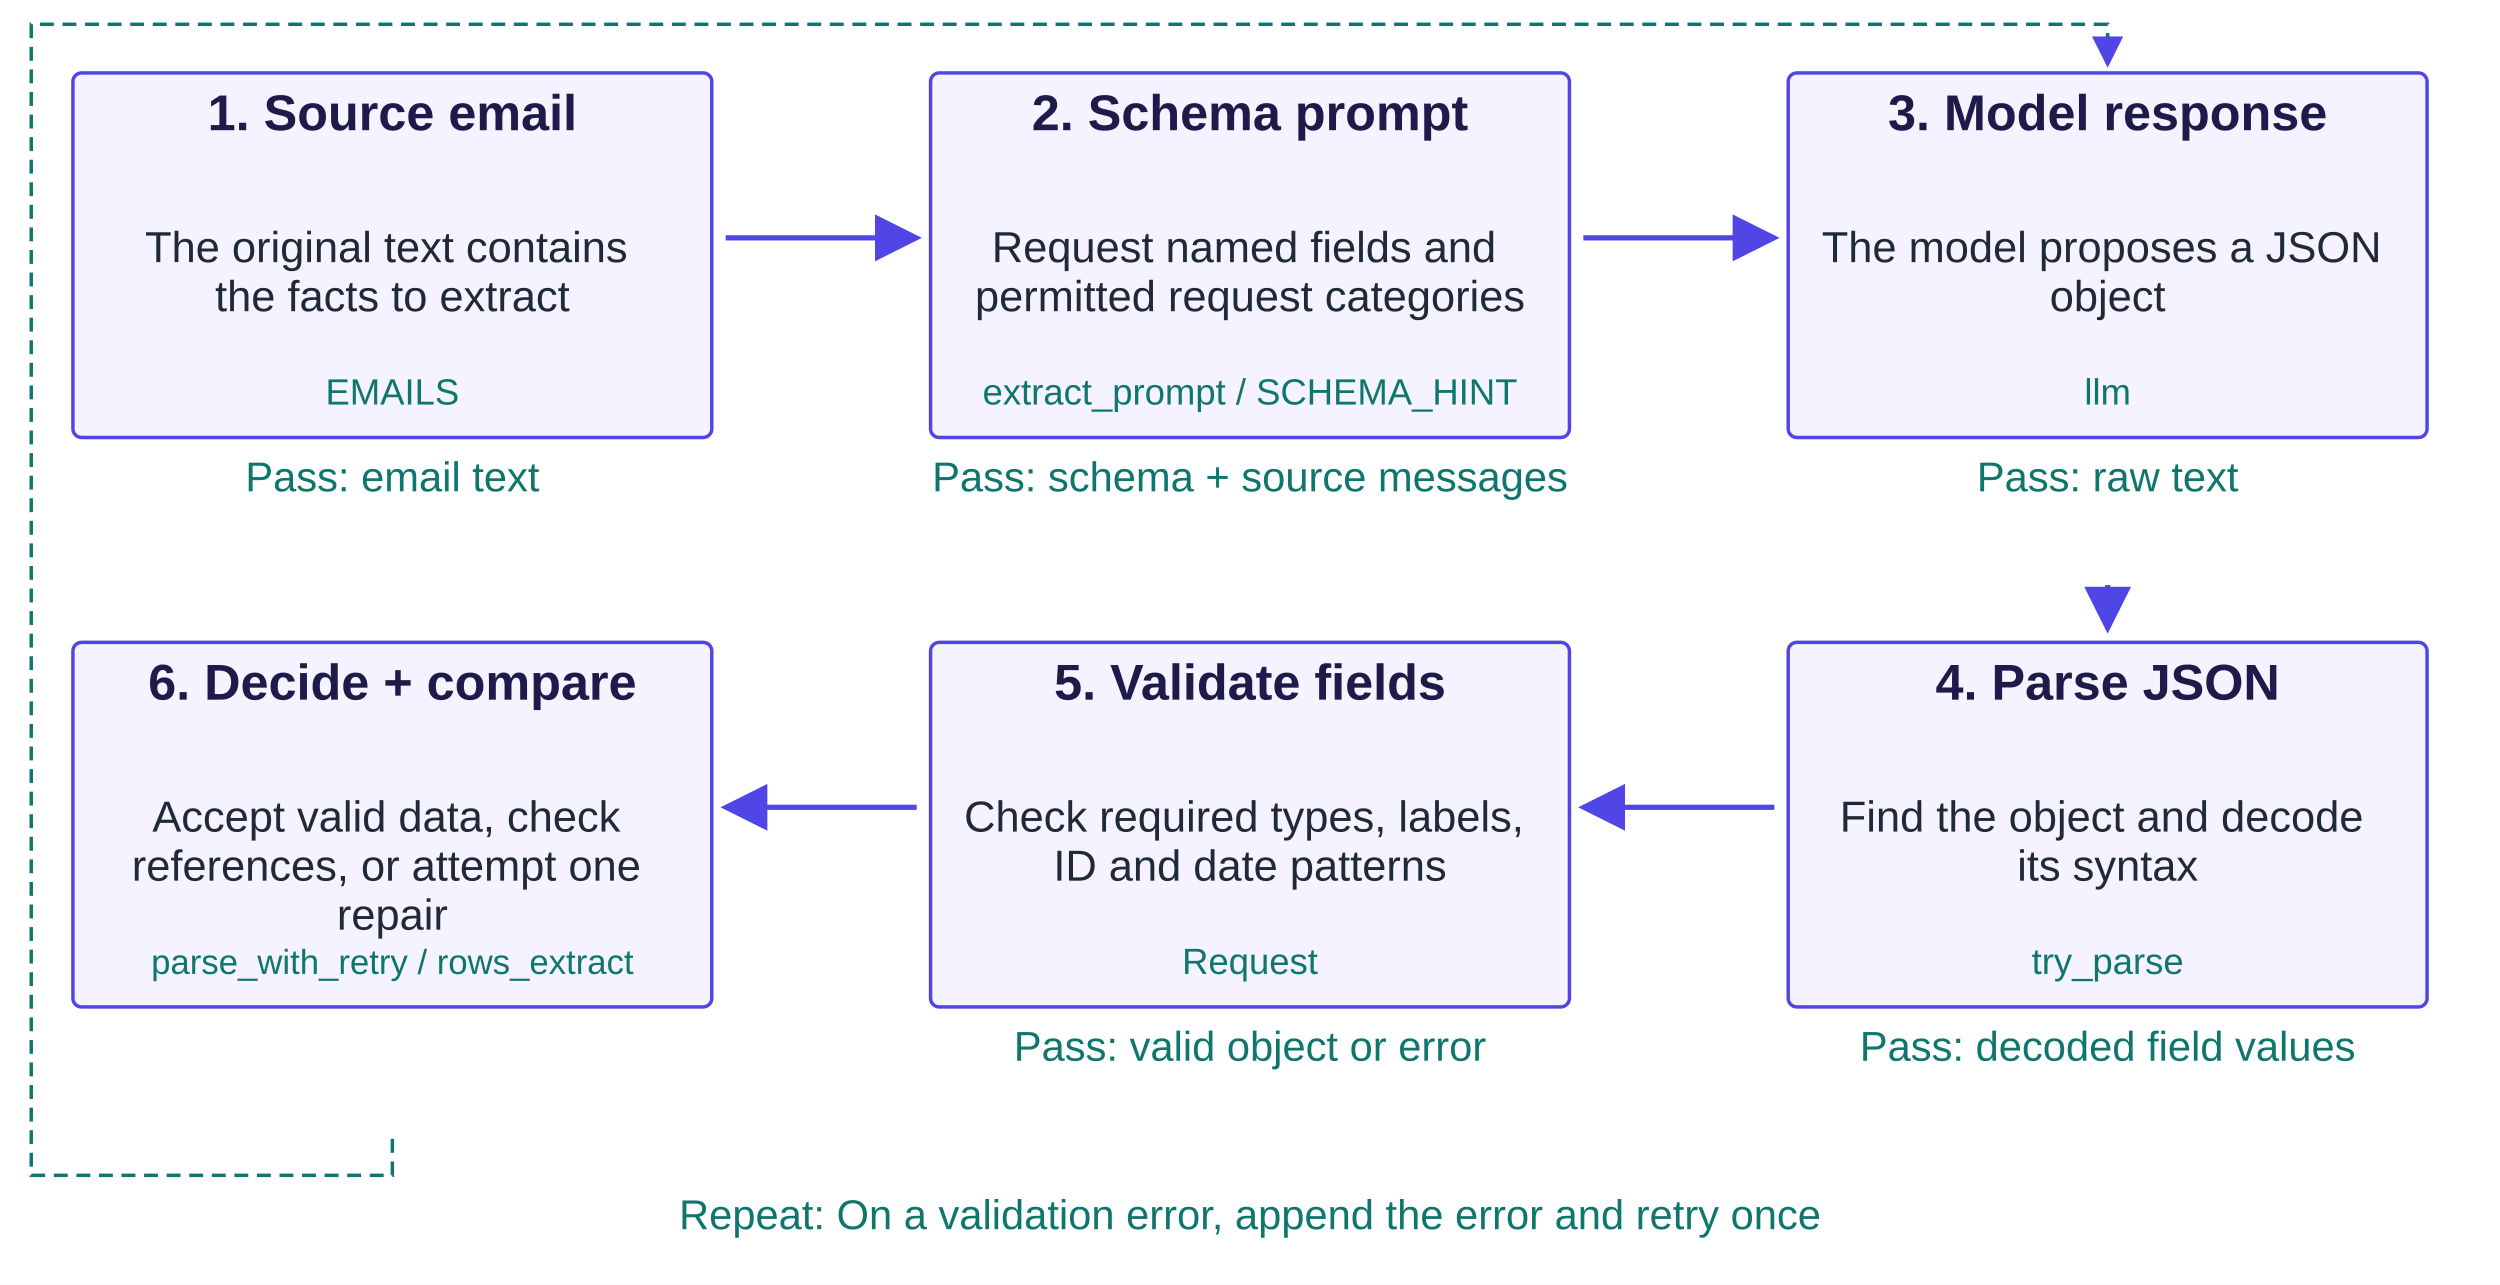
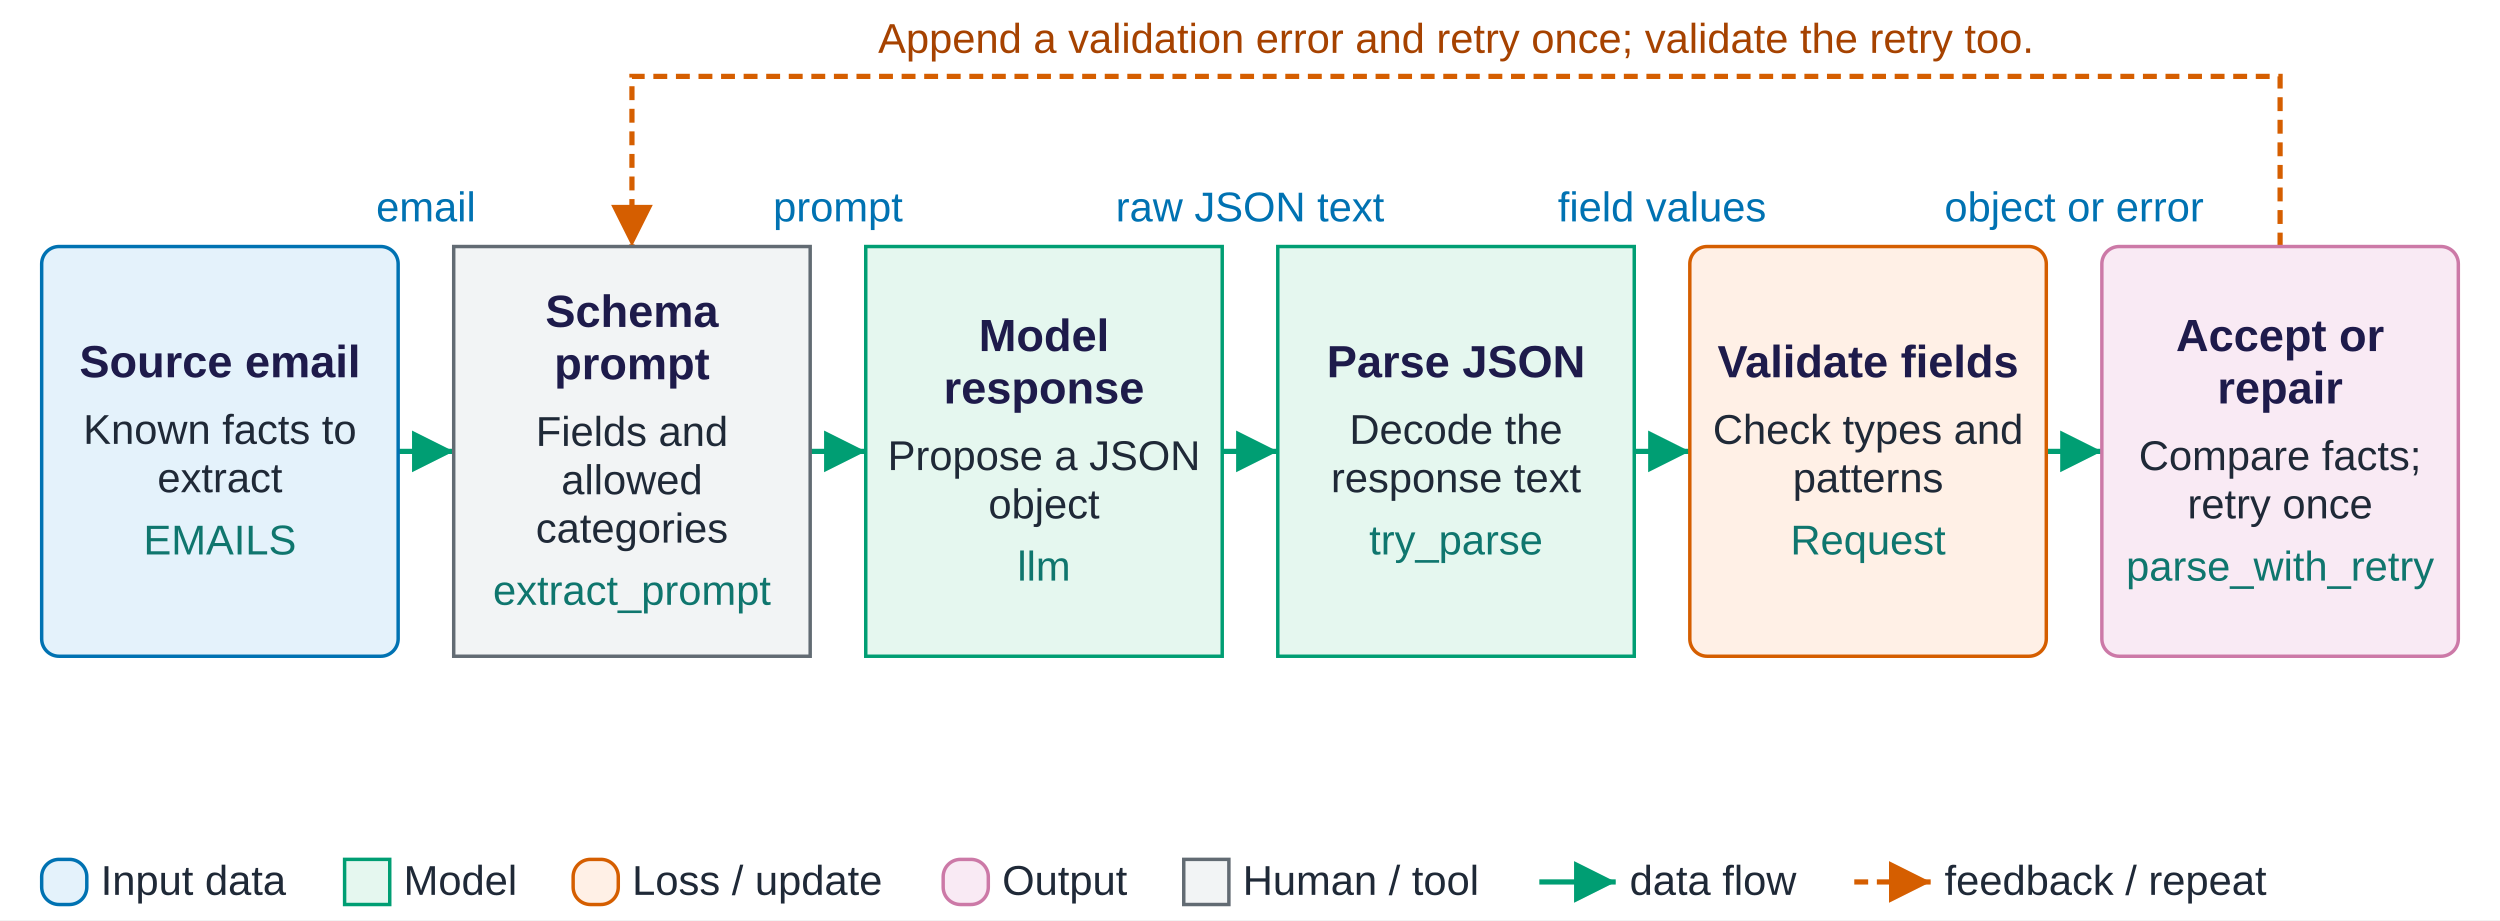
- <svg xmlns="http://www.w3.org/2000/svg" width="1440" height="740">
+ <svg xmlns="http://www.w3.org/2000/svg" width="1440" height="530" role="img">
  <rect width="100%" height="100%" fill="white" />
  <defs>
-     <marker id="arrow" markerWidth="9" markerHeight="9" refX="8" refY="4.5" orient="auto">
-       <path d="M0,0 L9,4.5 L0,9" fill="#4F46E5" />
+     <marker id="arrow009E73" markerWidth="8" markerHeight="8" refX="8" refY="4" orient="auto">
+       <path d="M0,0 L8,4 L0,8" fill="#009E73" />
+     </marker>
+     <marker id="arrowD55E00" markerWidth="8" markerHeight="8" refX="8" refY="4" orient="auto">
+       <path d="M0,0 L8,4 L0,8" fill="#D55E00" />
    </marker>
  </defs>
-   <line x1="418" y1="137" x2="528" y2="137" stroke="#4F46E5" stroke-width="3" marker-end="url(#arrow)" />
-   <line x1="912" y1="137" x2="1022" y2="137" stroke="#4F46E5" stroke-width="3" marker-end="url(#arrow)" />
-   <line x1="1214" y1="337" x2="1214" y2="362" stroke="#4F46E5" stroke-width="3" marker-end="url(#arrow)" />
-   <line x1="1022" y1="465" x2="912" y2="465" stroke="#4F46E5" stroke-width="3" marker-end="url(#arrow)" />
-   <line x1="528" y1="465" x2="418" y2="465" stroke="#4F46E5" stroke-width="3" marker-end="url(#arrow)" />
-   <rect x="42" y="42" width="368" height="210" rx="5" fill="#F5F3FF" stroke="#4F46E5" stroke-width="2" />
-   <text font-family="Calibri,Arial,sans-serif" font-size="29" fill="#1E1B4B" font-weight="700" text-anchor="middle">
-     <tspan x="226" y="75">1. Source email</tspan>
+   <polyline points="229.333,260 261.333,260" fill="none" stroke="#009E73" stroke-width="3" marker-end="url(#arrow009E73)" />
+   <text font-family="Arial,sans-serif" font-size="24" fill="#0072B2" font-weight="400" text-anchor="middle">
+     <tspan x="245.333" y="127.52">email</tspan>
  </text>
-   <text font-family="Calibri,Arial,sans-serif" font-size="25" fill="#1F2937" font-weight="400" text-anchor="middle">
-     <tspan x="226" y="151">The original text contains</tspan>
-     <tspan x="226" y="179.25">the facts to extract</tspan>
+   <polyline points="466.667,260 498.667,260" fill="none" stroke="#009E73" stroke-width="3" marker-end="url(#arrow009E73)" />
+   <text font-family="Arial,sans-serif" font-size="24" fill="#0072B2" font-weight="400" text-anchor="middle">
+     <tspan x="482.667" y="127.52">prompt</tspan>
  </text>
-   <text font-family="Calibri,Arial,sans-serif" font-size="21" fill="#0F766E" font-weight="400" text-anchor="middle">
-     <tspan x="226" y="233">EMAILS</tspan>
+   <polyline points="704,260 736,260" fill="none" stroke="#009E73" stroke-width="3" marker-end="url(#arrow009E73)" />
+   <text font-family="Arial,sans-serif" font-size="24" fill="#0072B2" font-weight="400" text-anchor="middle">
+     <tspan x="720" y="127.52">raw JSON text</tspan>
  </text>
-   <text font-family="Calibri,Arial,sans-serif" font-size="24" fill="#0F766E" font-weight="400" text-anchor="middle">
-     <tspan x="226" y="283">Pass: email text</tspan>
+   <polyline points="941.333,260 973.333,260" fill="none" stroke="#009E73" stroke-width="3" marker-end="url(#arrow009E73)" />
+   <text font-family="Arial,sans-serif" font-size="24" fill="#0072B2" font-weight="400" text-anchor="middle">
+     <tspan x="957.333" y="127.52">field values</tspan>
  </text>
-   <rect x="536" y="42" width="368" height="210" rx="5" fill="#F5F3FF" stroke="#4F46E5" stroke-width="2" />
-   <text font-family="Calibri,Arial,sans-serif" font-size="29" fill="#1E1B4B" font-weight="700" text-anchor="middle">
-     <tspan x="720" y="75">2. Schema prompt</tspan>
+   <polyline points="1178.667,260 1210.667,260" fill="none" stroke="#009E73" stroke-width="3" marker-end="url(#arrow009E73)" />
+   <text font-family="Arial,sans-serif" font-size="24" fill="#0072B2" font-weight="400" text-anchor="middle">
+     <tspan x="1194.667" y="127.52">object or error</tspan>
  </text>
-   <text font-family="Calibri,Arial,sans-serif" font-size="25" fill="#1F2937" font-weight="400" text-anchor="middle">
-     <tspan x="720" y="151">Request named fields and</tspan>
-     <tspan x="720" y="179.25">permitted request categories</tspan>
+   <polyline points="1313.333,142 1313.333,44 364,44 364,142" fill="none" stroke="#D55E00" stroke-width="3" stroke-dasharray="8 5" marker-end="url(#arrowD55E00)" />
+   <text font-family="Arial,sans-serif" font-size="24" fill="#A64200" font-weight="400" text-anchor="middle">
+     <tspan x="838.667" y="30.44">Append a validation error and retry once; validate the retry too.</tspan>
  </text>
-   <text font-family="Calibri,Arial,sans-serif" font-size="21" fill="#0F766E" font-weight="400" text-anchor="middle">
-     <tspan x="720" y="233">extract_prompt / SCHEMA_HINT</tspan>
+   <rect x="24" y="142" width="205.333" height="236" rx="10" fill="#E4F2FB" stroke="#0072B2" stroke-width="2" />
+   <text font-family="Arial,sans-serif" font-size="26" fill="#1E1B4B" font-weight="700" text-anchor="middle">
+     <tspan x="126.667" y="217.3">Source email</tspan>
  </text>
-   <text font-family="Calibri,Arial,sans-serif" font-size="24" fill="#0F766E" font-weight="400" text-anchor="middle">
-     <tspan x="720" y="283">Pass: schema + source messages</tspan>
+   <text font-family="Arial,sans-serif" font-size="24" fill="#1F2937" font-weight="400" text-anchor="middle">
+     <tspan x="126.667" y="255.68">Known facts to</tspan>
  </text>
-   <rect x="1030" y="42" width="368" height="210" rx="5" fill="#F5F3FF" stroke="#4F46E5" stroke-width="2" />
-   <text font-family="Calibri,Arial,sans-serif" font-size="29" fill="#1E1B4B" font-weight="700" text-anchor="middle">
-     <tspan x="1214" y="75">3. Model response</tspan>
+   <text font-family="Arial,sans-serif" font-size="24" fill="#1F2937" font-weight="400" text-anchor="middle">
+     <tspan x="126.667" y="283.52">extract</tspan>
  </text>
-   <text font-family="Calibri,Arial,sans-serif" font-size="25" fill="#1F2937" font-weight="400" text-anchor="middle">
-     <tspan x="1214" y="151">The model proposes a JSON</tspan>
-     <tspan x="1214" y="179.25">object</tspan>
+   <text font-family="Arial,sans-serif" font-size="24" fill="#0F766E" font-weight="400" text-anchor="middle">
+     <tspan x="126.667" y="319.36">EMAILS</tspan>
  </text>
-   <text font-family="Calibri,Arial,sans-serif" font-size="21" fill="#0F766E" font-weight="400" text-anchor="middle">
-     <tspan x="1214" y="233">llm</tspan>
+   <rect x="261.333" y="142" width="205.333" height="236" rx="0" fill="#F2F4F5" stroke="#626B73" stroke-width="2" />
+   <text font-family="Arial,sans-serif" font-size="26" fill="#1E1B4B" font-weight="700" text-anchor="middle">
+     <tspan x="364" y="188.3">Schema</tspan>
  </text>
-   <text font-family="Calibri,Arial,sans-serif" font-size="24" fill="#0F766E" font-weight="400" text-anchor="middle">
-     <tspan x="1214" y="283">Pass: raw text</tspan>
+   <text font-family="Arial,sans-serif" font-size="26" fill="#1E1B4B" font-weight="700" text-anchor="middle">
+     <tspan x="364" y="218.46">prompt</tspan>
  </text>
-   <rect x="1030" y="370" width="368" height="210" rx="5" fill="#F5F3FF" stroke="#4F46E5" stroke-width="2" />
-   <text font-family="Calibri,Arial,sans-serif" font-size="29" fill="#1E1B4B" font-weight="700" text-anchor="middle">
-     <tspan x="1214" y="403">4. Parse JSON</tspan>
+   <text font-family="Arial,sans-serif" font-size="24" fill="#1F2937" font-weight="400" text-anchor="middle">
+     <tspan x="364" y="256.84">Fields and</tspan>
  </text>
-   <text font-family="Calibri,Arial,sans-serif" font-size="25" fill="#1F2937" font-weight="400" text-anchor="middle">
-     <tspan x="1214" y="479">Find the object and decode</tspan>
-     <tspan x="1214" y="507.25">its syntax</tspan>
+   <text font-family="Arial,sans-serif" font-size="24" fill="#1F2937" font-weight="400" text-anchor="middle">
+     <tspan x="364" y="284.68">allowed</tspan>
  </text>
-   <text font-family="Calibri,Arial,sans-serif" font-size="21" fill="#0F766E" font-weight="400" text-anchor="middle">
-     <tspan x="1214" y="561">try_parse</tspan>
+   <text font-family="Arial,sans-serif" font-size="24" fill="#1F2937" font-weight="400" text-anchor="middle">
+     <tspan x="364" y="312.52">categories</tspan>
  </text>
-   <text font-family="Calibri,Arial,sans-serif" font-size="24" fill="#0F766E" font-weight="400" text-anchor="middle">
-     <tspan x="1214" y="611">Pass: decoded field values</tspan>
+   <text font-family="Arial,sans-serif" font-size="24" fill="#0F766E" font-weight="400" text-anchor="middle">
+     <tspan x="364" y="348.36">extract_prompt</tspan>
  </text>
-   <rect x="536" y="370" width="368" height="210" rx="5" fill="#F5F3FF" stroke="#4F46E5" stroke-width="2" />
-   <text font-family="Calibri,Arial,sans-serif" font-size="29" fill="#1E1B4B" font-weight="700" text-anchor="middle">
-     <tspan x="720" y="403">5. Validate fields</tspan>
+   <rect x="498.667" y="142" width="205.333" height="236" rx="0" fill="#E5F7EF" stroke="#009E73" stroke-width="2" />
+   <text font-family="Arial,sans-serif" font-size="26" fill="#1E1B4B" font-weight="700" text-anchor="middle">
+     <tspan x="601.333" y="202.22">Model</tspan>
  </text>
-   <text font-family="Calibri,Arial,sans-serif" font-size="25" fill="#1F2937" font-weight="400" text-anchor="middle">
-     <tspan x="720" y="479">Check required types, labels,</tspan>
-     <tspan x="720" y="507.25">ID and date patterns</tspan>
+   <text font-family="Arial,sans-serif" font-size="26" fill="#1E1B4B" font-weight="700" text-anchor="middle">
+     <tspan x="601.333" y="232.38">response</tspan>
  </text>
-   <text font-family="Calibri,Arial,sans-serif" font-size="21" fill="#0F766E" font-weight="400" text-anchor="middle">
-     <tspan x="720" y="561">Request</tspan>
+   <text font-family="Arial,sans-serif" font-size="24" fill="#1F2937" font-weight="400" text-anchor="middle">
+     <tspan x="601.333" y="270.76">Propose a JSON</tspan>
  </text>
-   <text font-family="Calibri,Arial,sans-serif" font-size="24" fill="#0F766E" font-weight="400" text-anchor="middle">
-     <tspan x="720" y="611">Pass: valid object or error</tspan>
+   <text font-family="Arial,sans-serif" font-size="24" fill="#1F2937" font-weight="400" text-anchor="middle">
+     <tspan x="601.333" y="298.6">object</tspan>
  </text>
-   <rect x="42" y="370" width="368" height="210" rx="5" fill="#F5F3FF" stroke="#4F46E5" stroke-width="2" />
-   <text font-family="Calibri,Arial,sans-serif" font-size="29" fill="#1E1B4B" font-weight="700" text-anchor="middle">
-     <tspan x="226" y="403">6. Decide + compare</tspan>
+   <text font-family="Arial,sans-serif" font-size="24" fill="#0F766E" font-weight="400" text-anchor="middle">
+     <tspan x="601.333" y="334.44">llm</tspan>
  </text>
-   <text font-family="Calibri,Arial,sans-serif" font-size="25" fill="#1F2937" font-weight="400" text-anchor="middle">
-     <tspan x="226" y="479">Accept valid data, check</tspan>
-     <tspan x="226" y="507.25">references, or attempt one</tspan>
-     <tspan x="226" y="535.5">repair</tspan>
+   <rect x="736" y="142" width="205.333" height="236" rx="0" fill="#E5F7EF" stroke="#009E73" stroke-width="2" />
+   <text font-family="Arial,sans-serif" font-size="26" fill="#1E1B4B" font-weight="700" text-anchor="middle">
+     <tspan x="838.667" y="217.3">Parse JSON</tspan>
  </text>
-   <text font-family="Calibri,Arial,sans-serif" font-size="20" fill="#0F766E" font-weight="400" text-anchor="middle">
-     <tspan x="226" y="561">parse_with_retry / rows_extract</tspan>
+   <text font-family="Arial,sans-serif" font-size="24" fill="#1F2937" font-weight="400" text-anchor="middle">
+     <tspan x="838.667" y="255.68">Decode the</tspan>
  </text>
-   <path d="M226,656 V677 H18 V14 H1214 V37" fill="none" stroke="#0F766E" stroke-width="2" stroke-dasharray="8 5" marker-end="url(#arrow)" />
-   <text font-family="Calibri,Arial,sans-serif" font-size="24" fill="#0F766E" font-weight="400" text-anchor="middle">
-     <tspan x="720" y="708">Repeat: On a validation error, append the error and retry once</tspan>
+   <text font-family="Arial,sans-serif" font-size="24" fill="#1F2937" font-weight="400" text-anchor="middle">
+     <tspan x="838.667" y="283.52">response text</tspan>
+   </text>
+   <text font-family="Arial,sans-serif" font-size="24" fill="#0F766E" font-weight="400" text-anchor="middle">
+     <tspan x="838.667" y="319.36">try_parse</tspan>
+   </text>
+   <rect x="973.333" y="142" width="205.333" height="236" rx="10" fill="#FFF0E6" stroke="#D55E00" stroke-width="2" />
+   <text font-family="Arial,sans-serif" font-size="26" fill="#1E1B4B" font-weight="700" text-anchor="middle">
+     <tspan x="1076" y="217.3">Validate fields</tspan>
+   </text>
+   <text font-family="Arial,sans-serif" font-size="24" fill="#1F2937" font-weight="400" text-anchor="middle">
+     <tspan x="1076" y="255.68">Check types and</tspan>
+   </text>
+   <text font-family="Arial,sans-serif" font-size="24" fill="#1F2937" font-weight="400" text-anchor="middle">
+     <tspan x="1076" y="283.52">patterns</tspan>
+   </text>
+   <text font-family="Arial,sans-serif" font-size="24" fill="#0F766E" font-weight="400" text-anchor="middle">
+     <tspan x="1076" y="319.36">Request</tspan>
+   </text>
+   <rect x="1210.667" y="142" width="205.333" height="236" rx="10" fill="#F9EAF4" stroke="#CC79A7" stroke-width="2" />
+   <text font-family="Arial,sans-serif" font-size="26" fill="#1E1B4B" font-weight="700" text-anchor="middle">
+     <tspan x="1313.333" y="202.22">Accept or</tspan>
+   </text>
+   <text font-family="Arial,sans-serif" font-size="26" fill="#1E1B4B" font-weight="700" text-anchor="middle">
+     <tspan x="1313.333" y="232.38">repair</tspan>
+   </text>
+   <text font-family="Arial,sans-serif" font-size="24" fill="#1F2937" font-weight="400" text-anchor="middle">
+     <tspan x="1313.333" y="270.76">Compare facts;</tspan>
+   </text>
+   <text font-family="Arial,sans-serif" font-size="24" fill="#1F2937" font-weight="400" text-anchor="middle">
+     <tspan x="1313.333" y="298.6">retry once</tspan>
+   </text>
+   <text font-family="Arial,sans-serif" font-size="24" fill="#0F766E" font-weight="400" text-anchor="middle">
+     <tspan x="1313.333" y="334.44">parse_with_retry</tspan>
+   </text>
+   <rect x="24" y="495" width="26" height="26" rx="10" fill="#E4F2FB" stroke="#0072B2" stroke-width="2" />
+   <text font-family="Arial,sans-serif" font-size="24" fill="#1F2937" font-weight="400" text-anchor="start">
+     <tspan x="58" y="515.44">Input data</tspan>
+   </text>
+   <rect x="198.488" y="495" width="26" height="26" rx="0" fill="#E5F7EF" stroke="#009E73" stroke-width="2" />
+   <text font-family="Arial,sans-serif" font-size="24" fill="#1F2937" font-weight="400" text-anchor="start">
+     <tspan x="232.488" y="515.44">Model</tspan>
+   </text>
+   <rect x="330.128" y="495" width="26" height="26" rx="10" fill="#FFF0E6" stroke="#D55E00" stroke-width="2" />
+   <text font-family="Arial,sans-serif" font-size="24" fill="#1F2937" font-weight="400" text-anchor="start">
+     <tspan x="364.128" y="515.44">Loss / update</tspan>
+   </text>
+   <rect x="543.267" y="495" width="26" height="26" rx="10" fill="#F9EAF4" stroke="#CC79A7" stroke-width="2" />
+   <text font-family="Arial,sans-serif" font-size="24" fill="#1F2937" font-weight="400" text-anchor="start">
+     <tspan x="577.267" y="515.44">Output</tspan>
+   </text>
+   <rect x="681.837" y="495" width="26" height="26" rx="0" fill="#F2F4F5" stroke="#626B73" stroke-width="2" />
+   <text font-family="Arial,sans-serif" font-size="24" fill="#1F2937" font-weight="400" text-anchor="start">
+     <tspan x="715.837" y="515.44">Human / tool</tspan>
+   </text>
+   <polyline points="886.655,508 930.655,508" fill="none" stroke="#009E73" stroke-width="3" marker-end="url(#arrow009E73)" />
+   <text font-family="Arial,sans-serif" font-size="24" fill="#1F2937" font-weight="400" text-anchor="start">
+     <tspan x="938.655" y="515.44">data flow</tspan>
+   </text>
+   <polyline points="1068.064,508 1112.064,508" fill="none" stroke="#D55E00" stroke-width="3" stroke-dasharray="8 5" marker-end="url(#arrowD55E00)" />
+   <text font-family="Arial,sans-serif" font-size="24" fill="#1F2937" font-weight="400" text-anchor="start">
+     <tspan x="1120.064" y="515.44">feedback / repeat</tspan>
  </text>
</svg>
